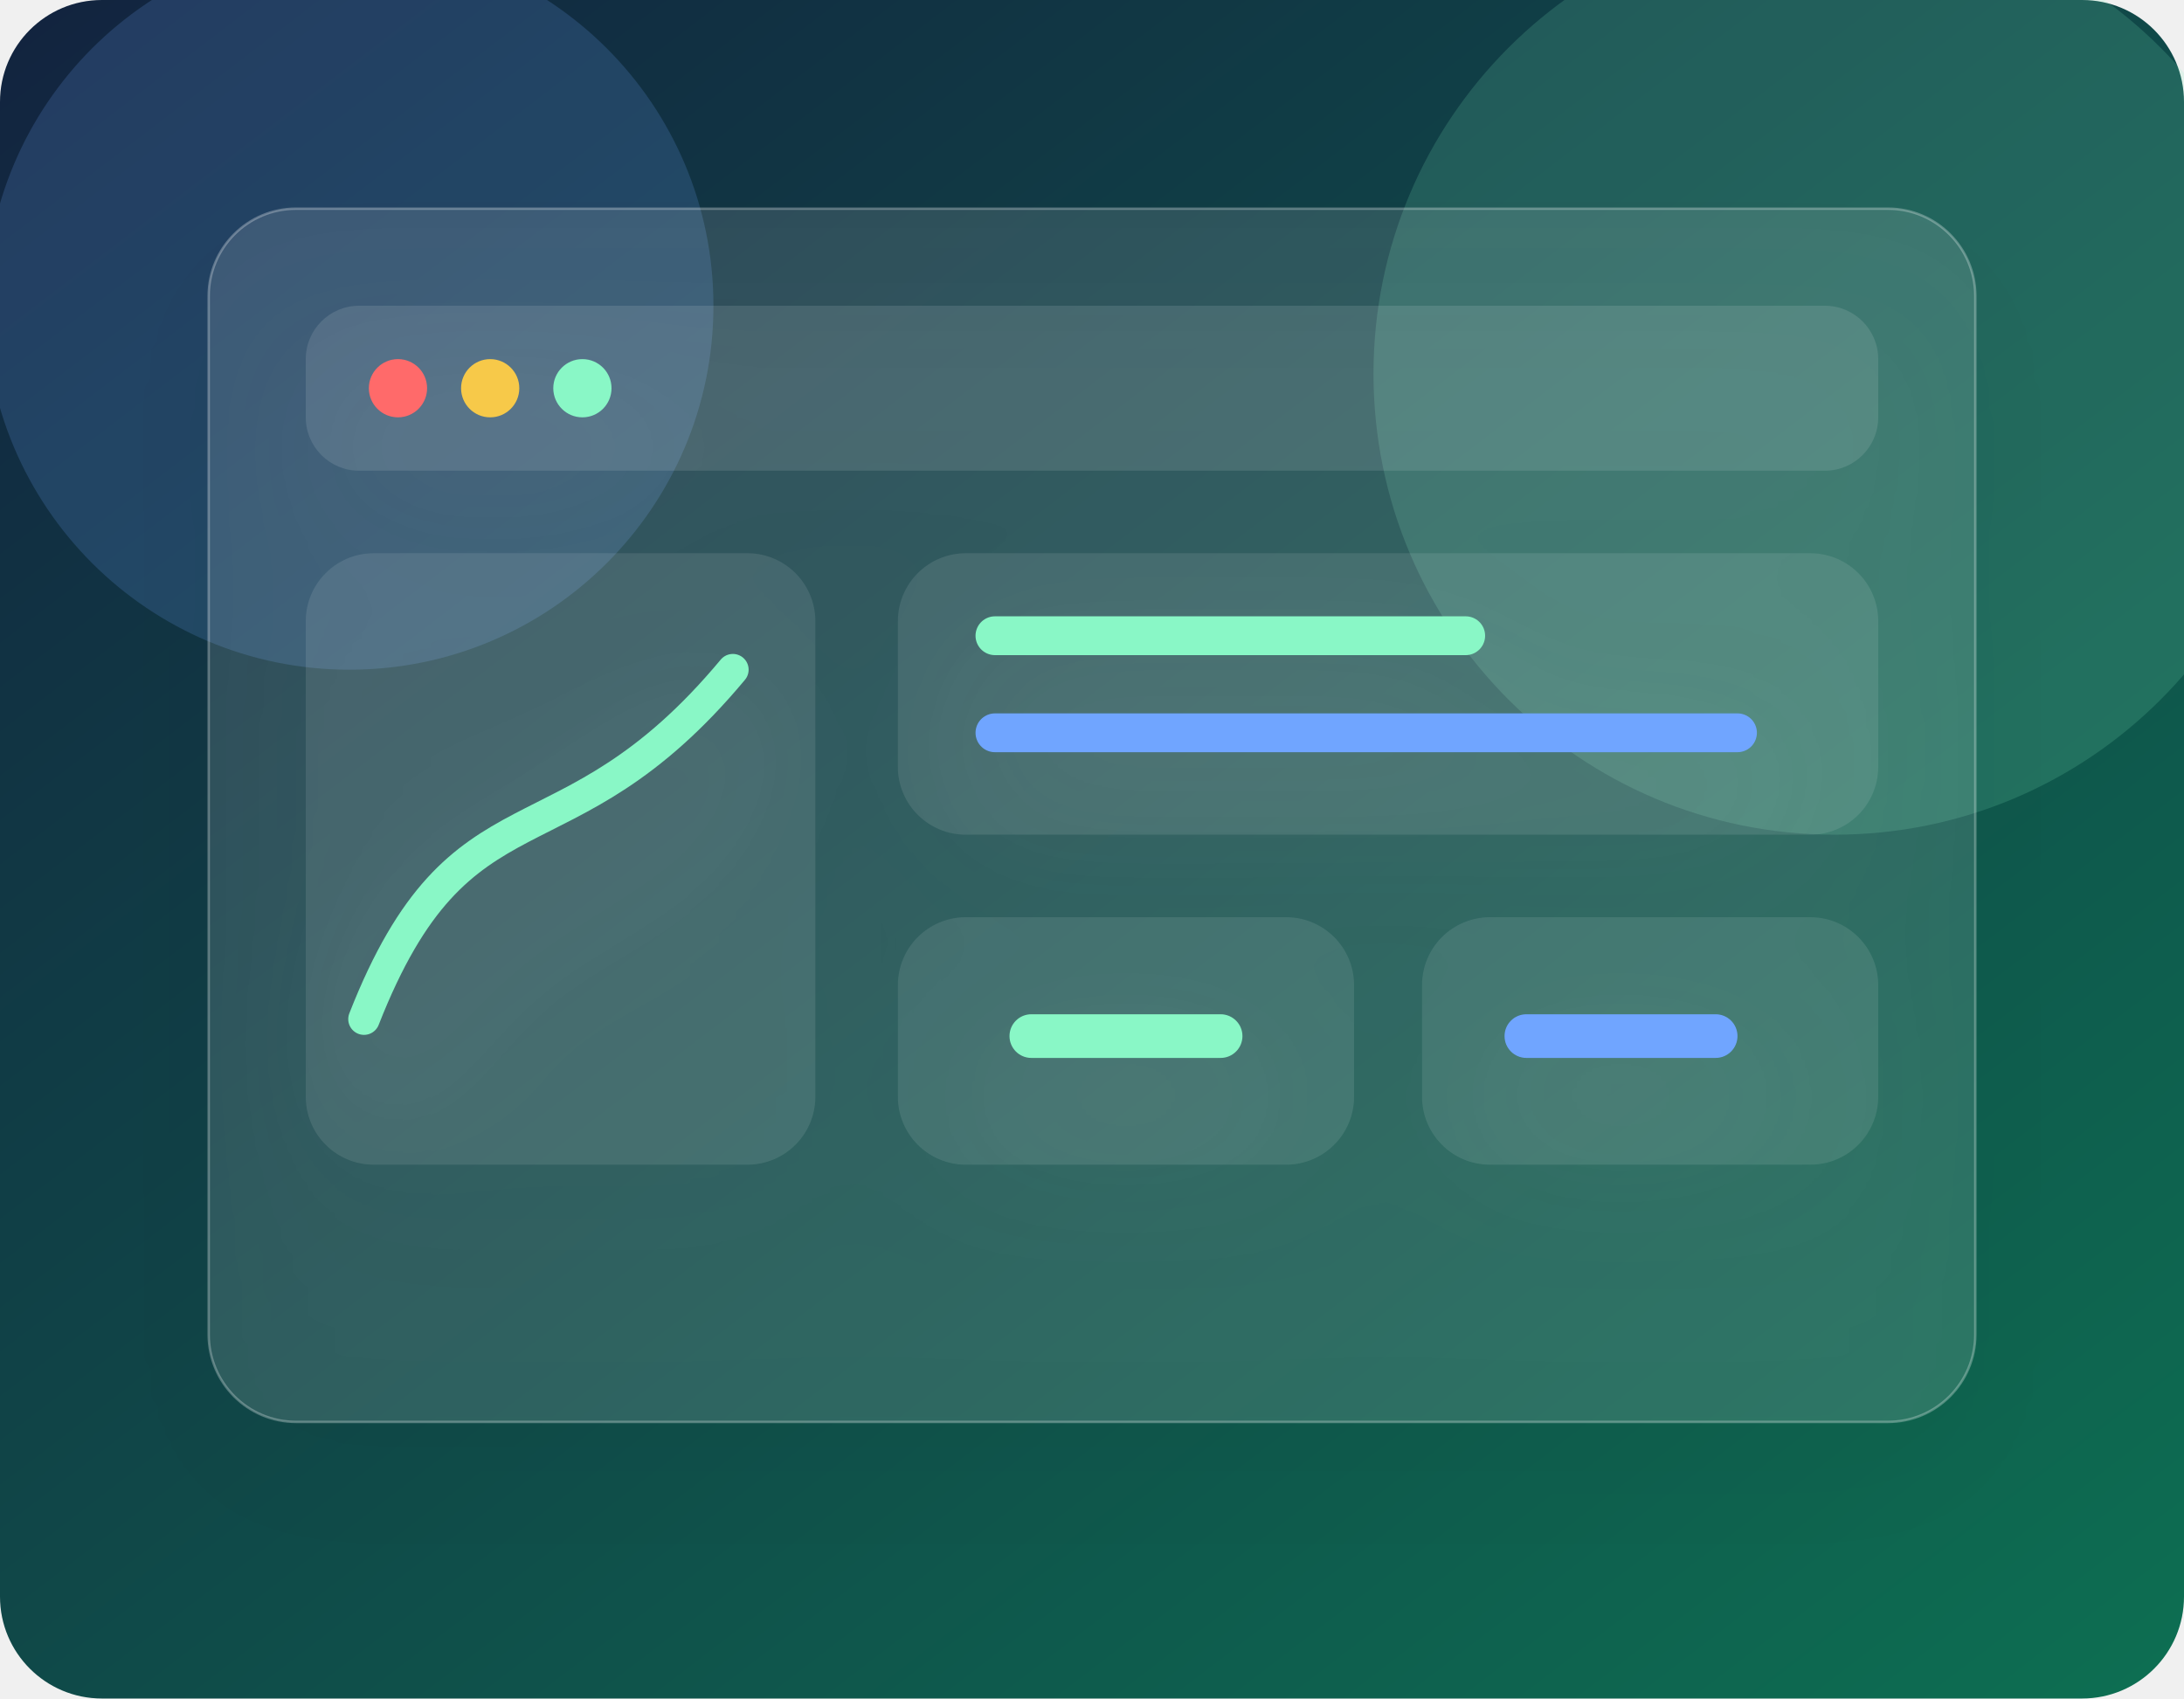
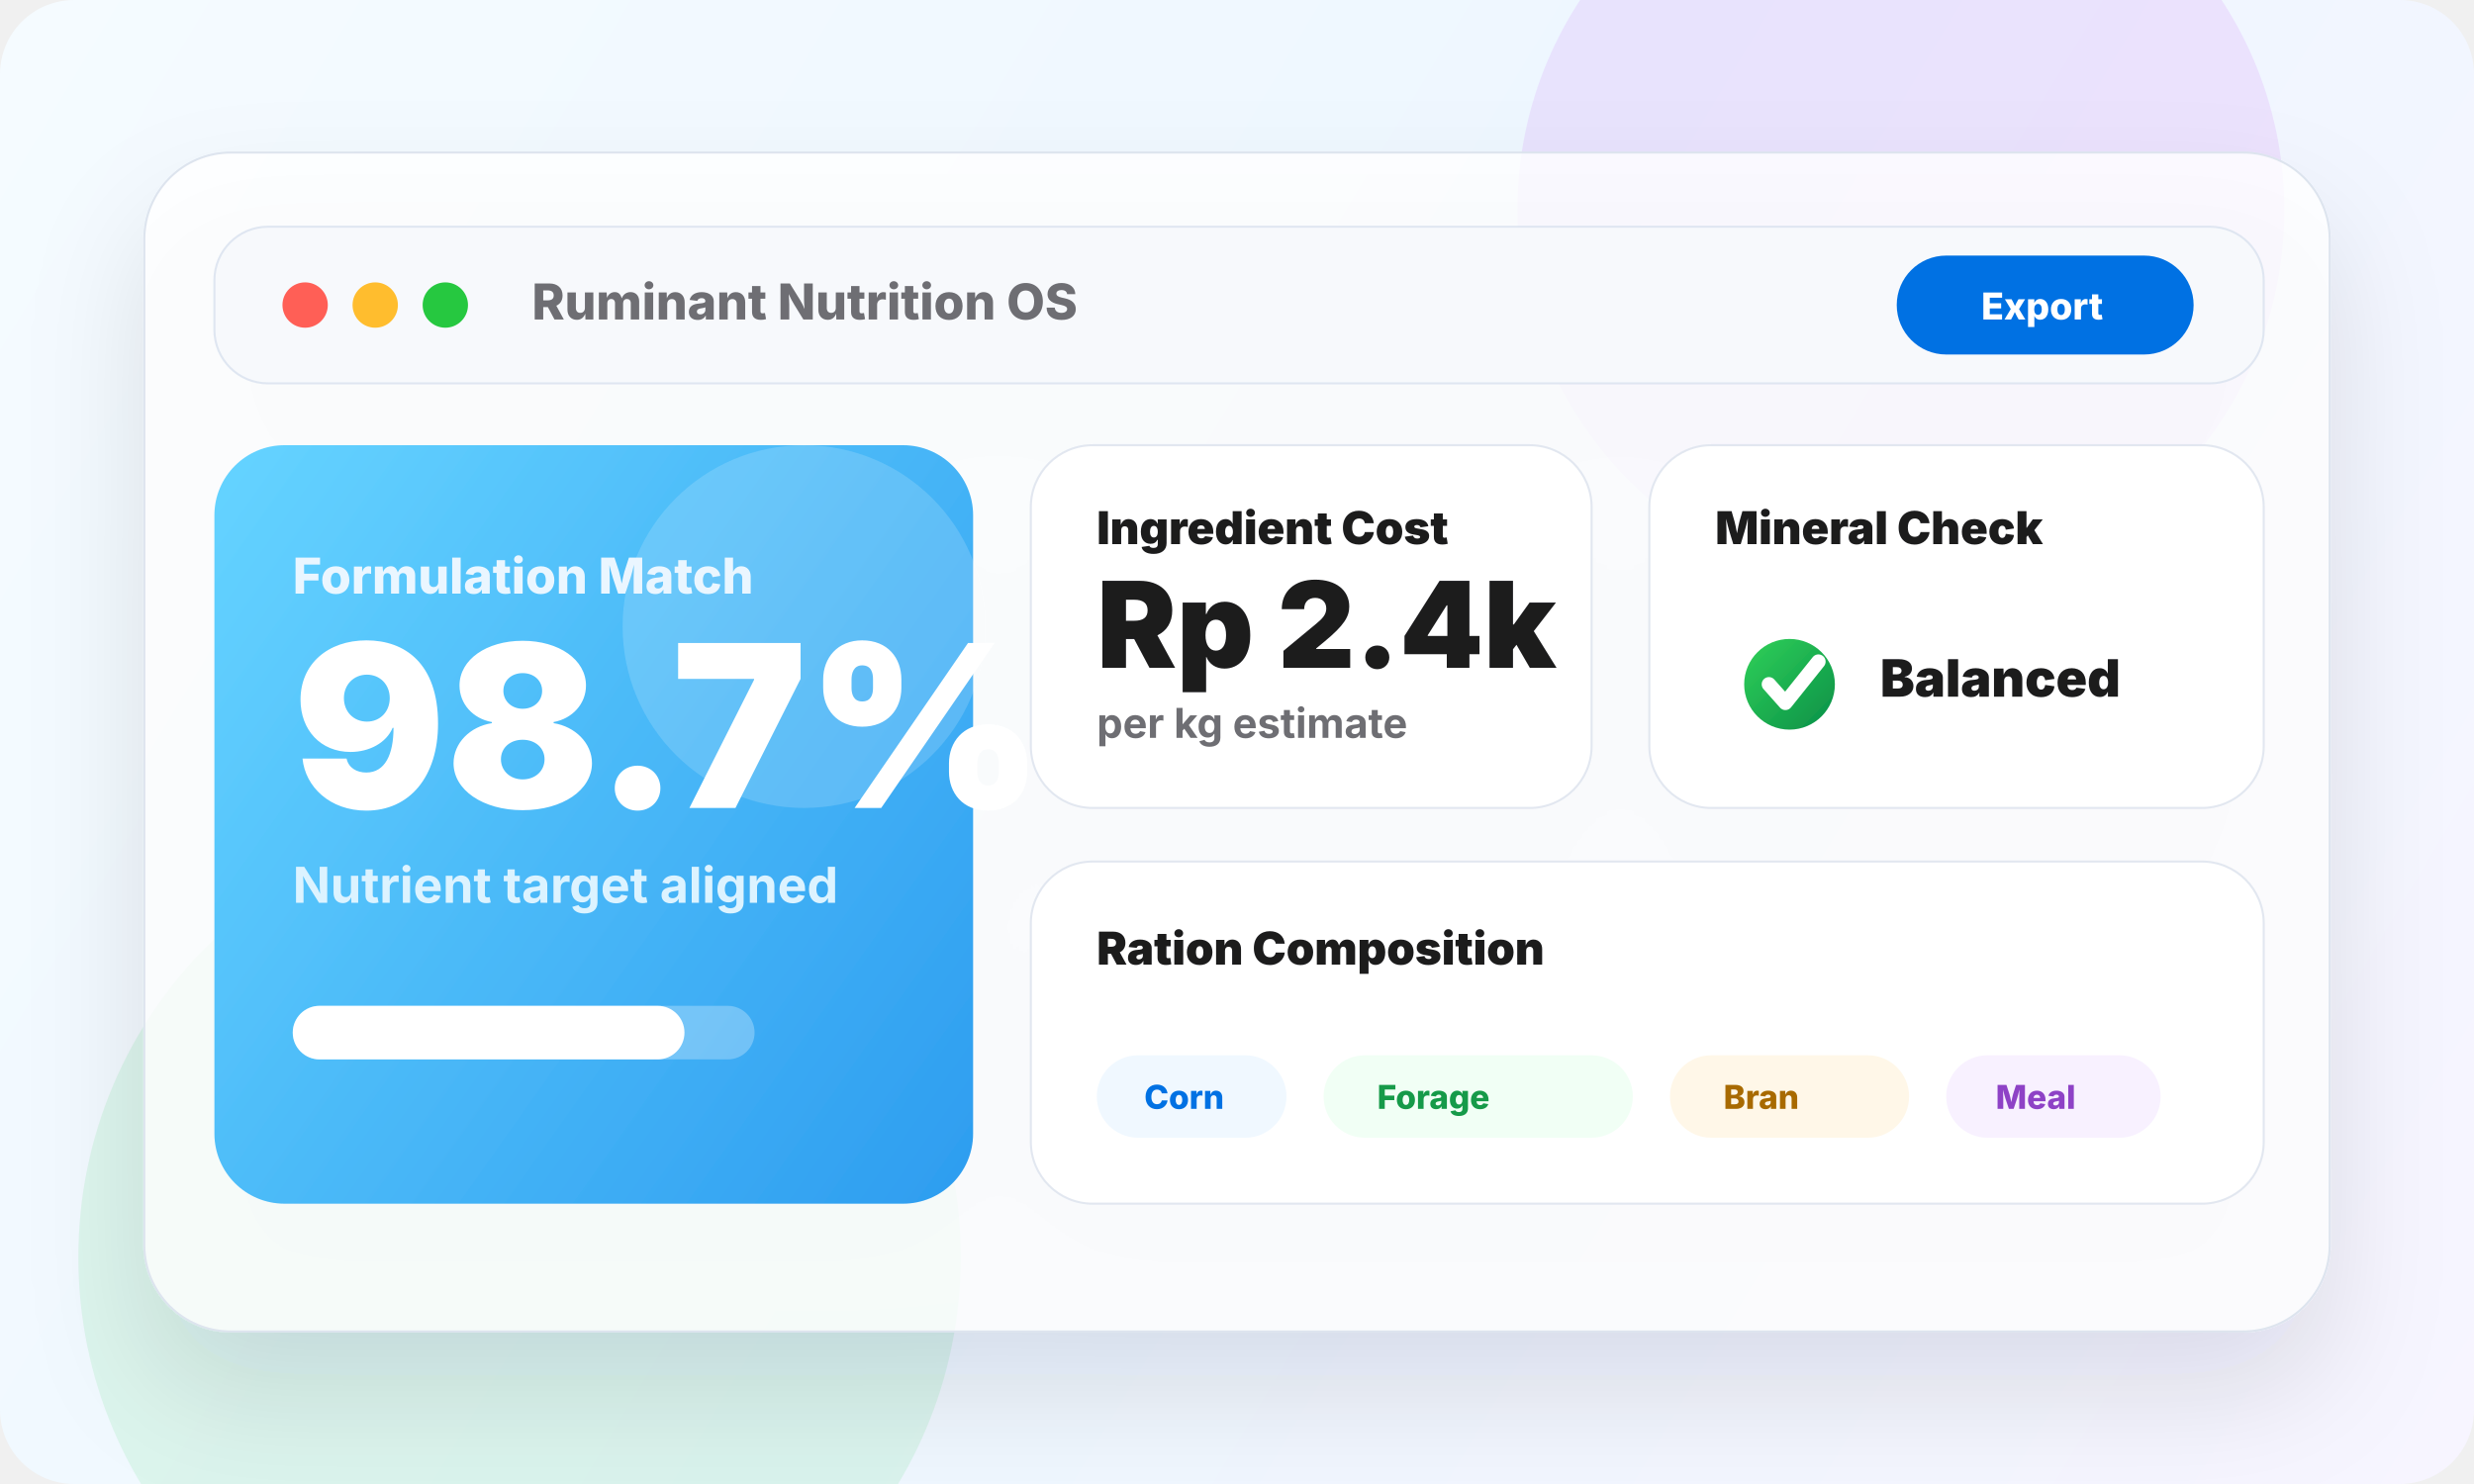
- <svg xmlns="http://www.w3.org/2000/svg" width="900" height="700" viewBox="0 0 900 700" role="img">
+ <svg xmlns="http://www.w3.org/2000/svg" viewBox="0 0 1200 720" role="img" aria-labelledby="title desc">
  <defs>
-     <linearGradient id="bg" x1="0" y1="0" x2="1" y2="1">
-       <stop offset="0" stop-color="#12233f" />
-       <stop offset="1" stop-color="#0d6f52" />
+     <linearGradient id="bg" x1="0" y1="0" x2="1200" y2="720" gradientUnits="userSpaceOnUse">
+       <stop stop-color="#F5FBFF" />
+       <stop offset="0.5" stop-color="#EEF7FF" />
+       <stop offset="1" stop-color="#F7F5FF" />
    </linearGradient>
-     <linearGradient id="accent" x1="0" y1="0" x2="1" y2="1">
-       <stop offset="0" stop-color="#89f7c6" />
-       <stop offset="1" stop-color="#70a5ff" />
+     <linearGradient id="blue" x1="194" y1="116" x2="931" y2="637" gradientUnits="userSpaceOnUse">
+       <stop stop-color="#64D2FF" />
+       <stop offset="1" stop-color="#0071E3" />
    </linearGradient>
-     <filter id="shadow" x="-20%" y="-20%" width="140%" height="140%">
-       <feDropShadow dx="0" dy="24" stdDeviation="28" flood-color="#000" flood-opacity=".25" />
+     <linearGradient id="green" x1="0" y1="0" x2="1" y2="1">
+       <stop stop-color="#30D158" />
+       <stop offset="1" stop-color="#0A8F48" />
+     </linearGradient>
+     <filter id="s" x="-10%" y="-10%" width="120%" height="130%">
+       <feDropShadow dx="0" dy="30" stdDeviation="28" flood-color="#113" flood-opacity="0.13" />
    </filter>
  </defs>
-   <rect width="100%" height="100%" rx="42" fill="url(#bg)" />
-   <circle cx="144" cy="126" r="150" fill="#70a5ff" opacity=".18" />
-   <circle cx="756" cy="154" r="190" fill="#89f7c6" opacity=".16" />
-   <g filter="url(#shadow)">
-     <rect x="86" y="86" width="728" height="500" rx="36" fill="rgba(255,255,255,.12)" stroke="rgba(255,255,255,.28)" />
-     <rect x="126" y="126" width="648" height="68" rx="22" fill="rgba(255,255,255,.11)" />
-     <circle cx="164" cy="160" r="12" fill="#ff6b6b" />
-     <circle cx="202" cy="160" r="12" fill="#f7c948" />
-     <circle cx="240" cy="160" r="12" fill="#89f7c6" />
-     <rect x="126" y="228" width="210" height="252" rx="28" fill="rgba(255,255,255,.10)" />
-     <rect x="370" y="228" width="404" height="116" rx="28" fill="rgba(255,255,255,.10)" />
-     <rect x="370" y="378" width="188" height="102" rx="28" fill="rgba(255,255,255,.10)" />
-     <rect x="586" y="378" width="188" height="102" rx="28" fill="rgba(255,255,255,.10)" />
-     <path d="M150 420 C190 318, 232 360, 302 276" fill="none" stroke="#89f7c6" stroke-width="13" stroke-linecap="round" />
-     <path d="M410 302h306" stroke="#70a5ff" stroke-width="16" stroke-linecap="round" />
-     <path d="M410 262h194" stroke="#89f7c6" stroke-width="16" stroke-linecap="round" />
-     <rect x="416" y="418" width="96" height="18" rx="9" fill="#89f7c6" />
-     <rect x="620" y="418" width="96" height="18" rx="9" fill="#70a5ff" />
+   <rect width="1200" height="720" rx="36" fill="url(#bg)" />
+   <circle cx="922" cy="102" r="186" fill="#BF5AF2" opacity="0.13" />
+   <circle cx="252" cy="610" r="214" fill="#30D158" opacity="0.11" />
+   <g filter="url(#s)">
+     <rect x="70" y="74" width="1060" height="572" rx="42" fill="#fff" fill-opacity="0.78" stroke="#DDE4EE" />
+     <rect x="104" y="110" width="994" height="76" rx="26" fill="#F7F9FC" stroke="#DFE6F1" />
+     <circle cx="148" cy="148" r="11" fill="#FF5F57" />
+     <circle cx="182" cy="148" r="11" fill="#FFBD2E" />
+     <circle cx="216" cy="148" r="11" fill="#28C840" />
+     <text x="258" y="155" font-family="-apple-system, BlinkMacSystemFont, Segoe UI, sans-serif" font-size="24" font-weight="800" fill="#6E6E73">Ruminant Nutrition OS</text>
+     <rect x="920" y="124" width="144" height="48" rx="24" fill="#0071E3" />
+     <text x="961" y="155" font-family="-apple-system, BlinkMacSystemFont, Segoe UI, sans-serif" font-size="18" font-weight="800" fill="#fff">Export</text>
+     <rect x="104" y="216" width="368" height="368" rx="34" fill="url(#blue)" />
+     <circle cx="390" cy="304" r="88" fill="#fff" opacity="0.16" />
+     <text x="142" y="288" font-family="-apple-system, BlinkMacSystemFont, Segoe UI, sans-serif" font-size="24" font-weight="800" fill="#EAF6FF">Formulation Match</text>
+     <text x="142" y="392" font-family="-apple-system, BlinkMacSystemFont, Segoe UI, sans-serif" font-size="110" font-weight="900" fill="#fff">98.7%</text>
+     <text x="142" y="438" font-family="-apple-system, BlinkMacSystemFont, Segoe UI, sans-serif" font-size="24" font-weight="700" fill="#DCF3FF">Nutrient target aligned</text>
+     <rect x="142" y="488" width="224" height="26" rx="13" fill="#fff" opacity="0.28" />
+     <rect x="142" y="488" width="190" height="26" rx="13" fill="#fff" />
+     <rect x="500" y="216" width="272" height="176" rx="30" fill="#fff" stroke="#E2E7F0" />
+     <text x="532" y="264" font-family="-apple-system, BlinkMacSystemFont, Segoe UI, sans-serif" font-size="22" font-weight="900" fill="#1D1D1F">Ingredient Cost</text>
+     <text x="532" y="324" font-family="-apple-system, BlinkMacSystemFont, Segoe UI, sans-serif" font-size="58" font-weight="900" fill="#1D1D1F">Rp 2.4k</text>
+     <text x="532" y="358" font-family="-apple-system, BlinkMacSystemFont, Segoe UI, sans-serif" font-size="20" font-weight="700" fill="#6E6E73">per kg estimate</text>
+     <rect x="800" y="216" width="298" height="176" rx="30" fill="#fff" stroke="#E2E7F0" />
+     <text x="832" y="264" font-family="-apple-system, BlinkMacSystemFont, Segoe UI, sans-serif" font-size="22" font-weight="900" fill="#1D1D1F">Mineral Check</text>
+     <circle cx="868" cy="332" r="22" fill="url(#green)" />
+     <path d="M858 332l8 9 16-20" fill="none" stroke="#fff" stroke-width="7" stroke-linecap="round" stroke-linejoin="round" />
+     <text x="912" y="338" font-family="-apple-system, BlinkMacSystemFont, Segoe UI, sans-serif" font-size="25" font-weight="900" fill="#1D1D1F">Balanced</text>
+     <rect x="500" y="418" width="598" height="166" rx="30" fill="#fff" stroke="#E2E7F0" />
+     <text x="532" y="468" font-family="-apple-system, BlinkMacSystemFont, Segoe UI, sans-serif" font-size="22" font-weight="900" fill="#1D1D1F">Ration Composition</text>
+     <rect x="532" y="512" width="92" height="40" rx="20" fill="#F0F8FF" />
+     <text x="555" y="538" font-family="-apple-system, BlinkMacSystemFont, Segoe UI, sans-serif" font-size="16" font-weight="800" fill="#0071E3">Corn</text>
+     <rect x="642" y="512" width="150" height="40" rx="20" fill="#F1FFF5" />
+     <text x="668" y="538" font-family="-apple-system, BlinkMacSystemFont, Segoe UI, sans-serif" font-size="16" font-weight="800" fill="#159A48">Forage</text>
+     <rect x="810" y="512" width="116" height="40" rx="20" fill="#FFF7E8" />
+     <text x="836" y="538" font-family="-apple-system, BlinkMacSystemFont, Segoe UI, sans-serif" font-size="16" font-weight="800" fill="#A86A00">Bran</text>
+     <rect x="944" y="512" width="104" height="40" rx="20" fill="#F8F1FF" />
+     <text x="968" y="538" font-family="-apple-system, BlinkMacSystemFont, Segoe UI, sans-serif" font-size="16" font-weight="800" fill="#8E43C6">Meal</text>
  </g>
</svg>
